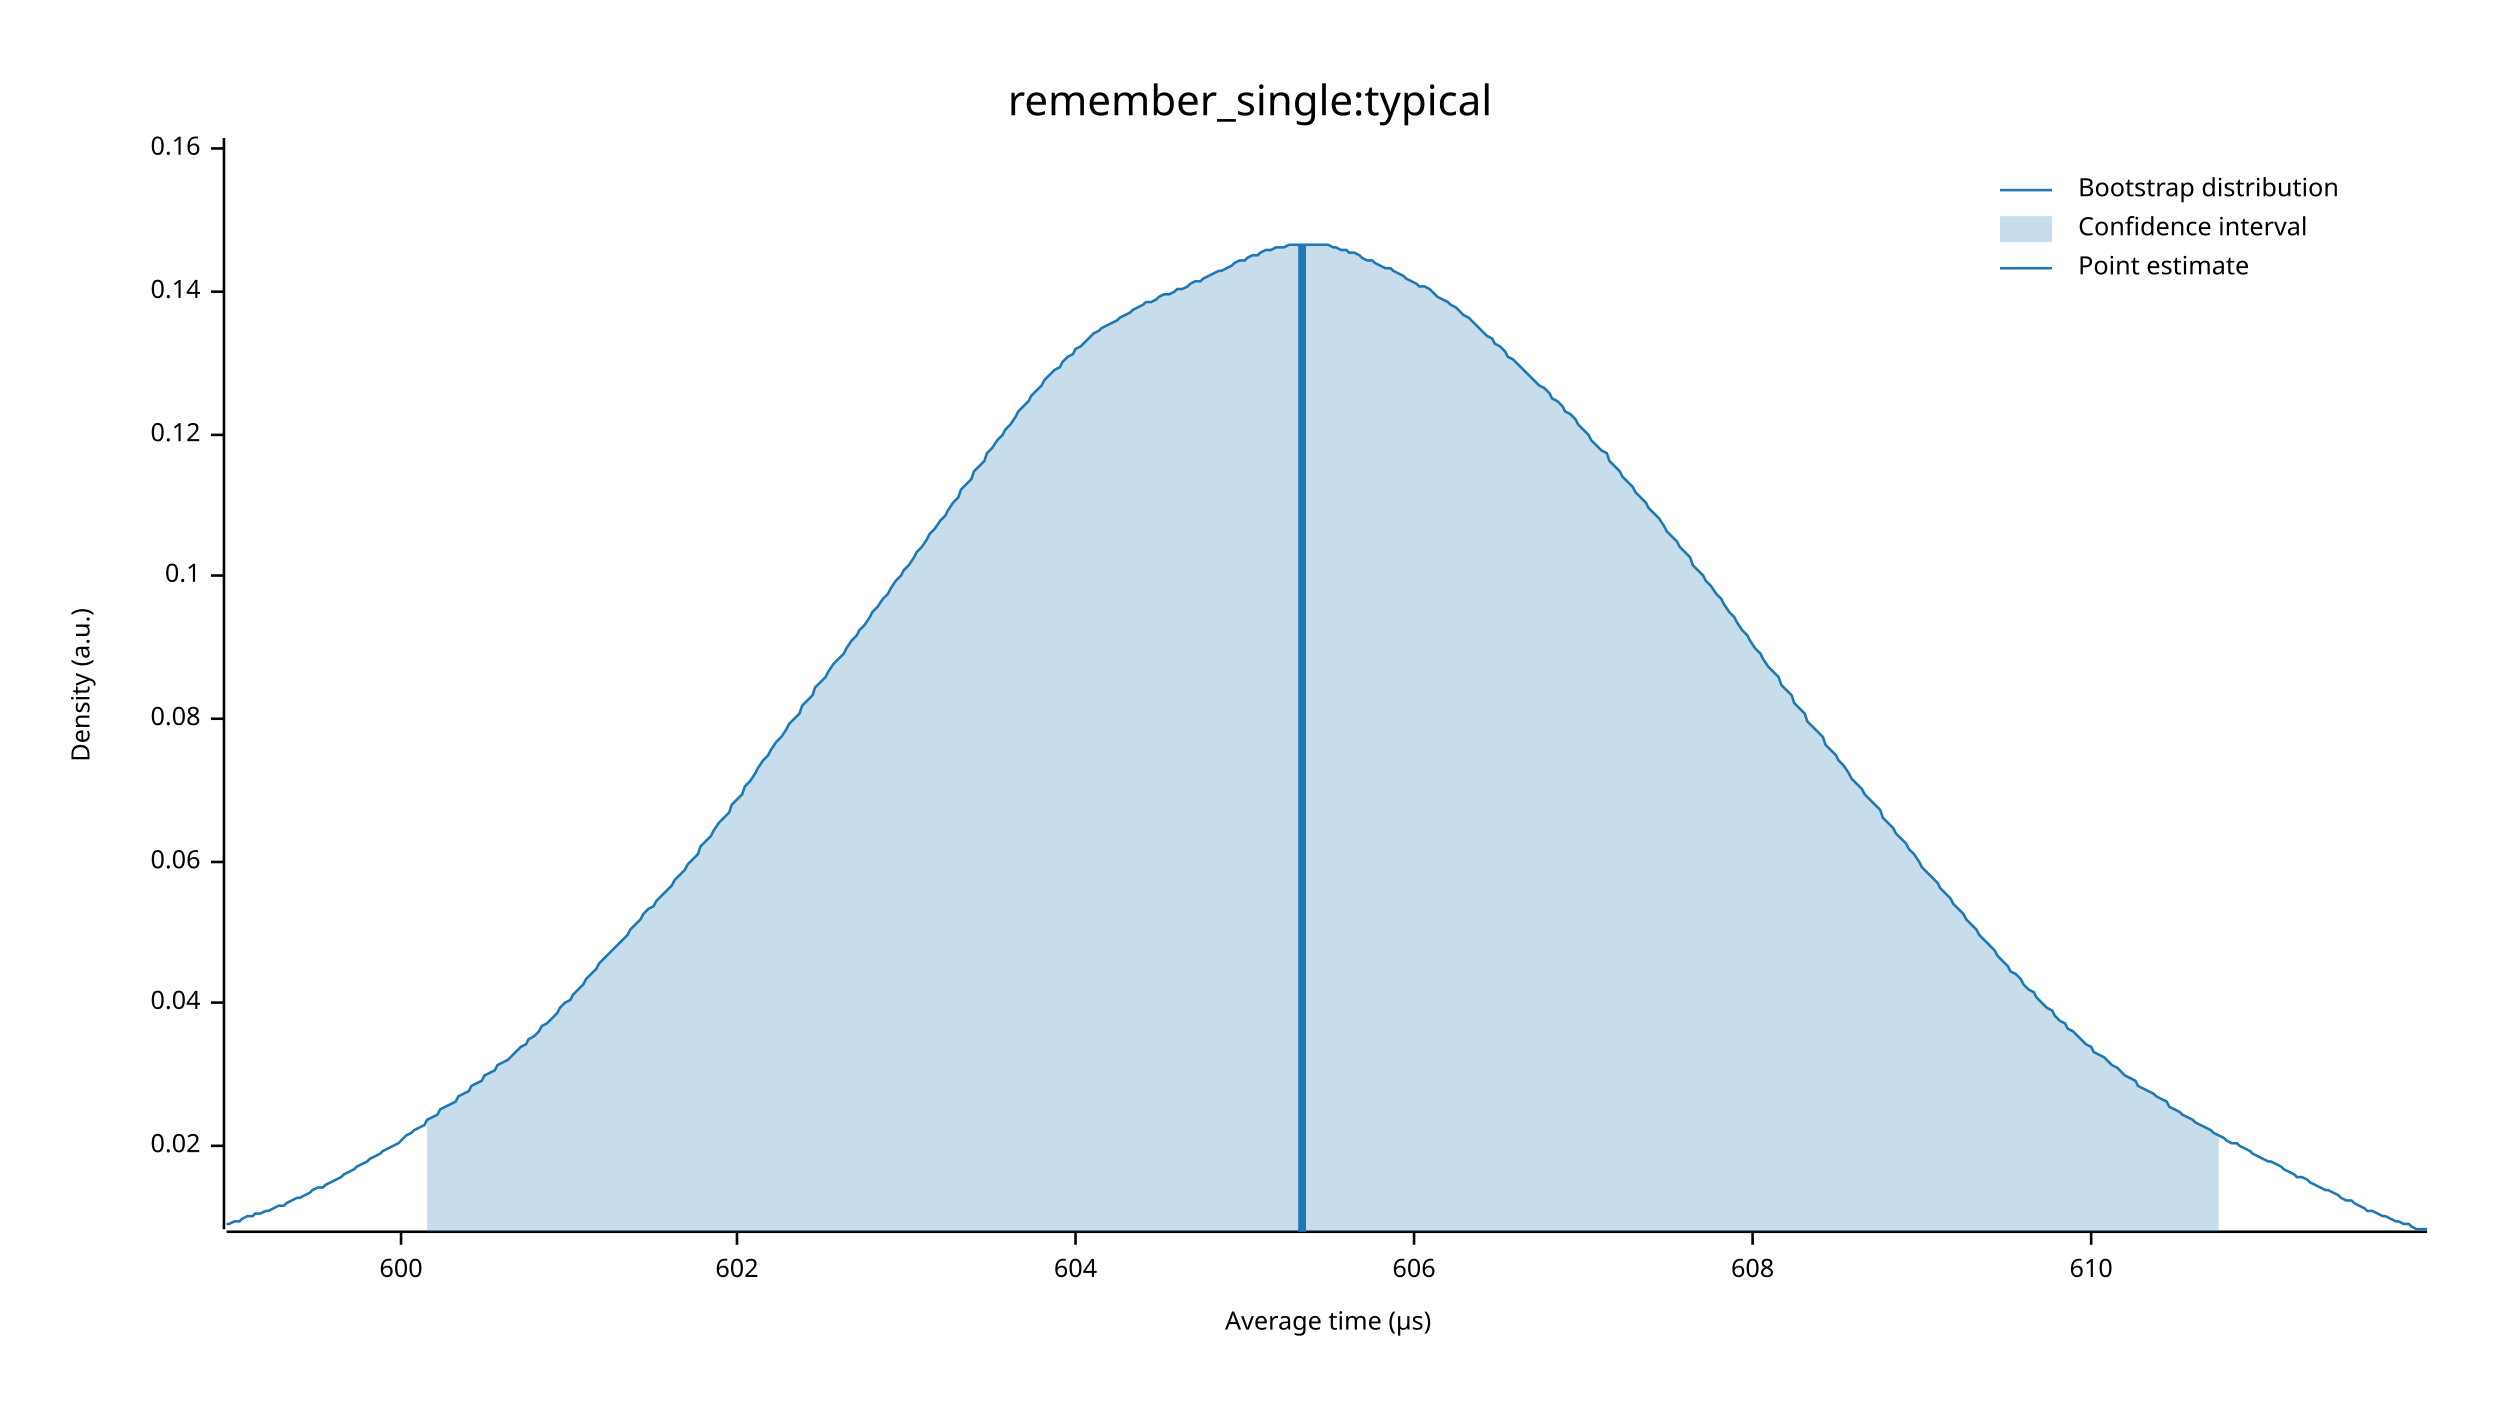
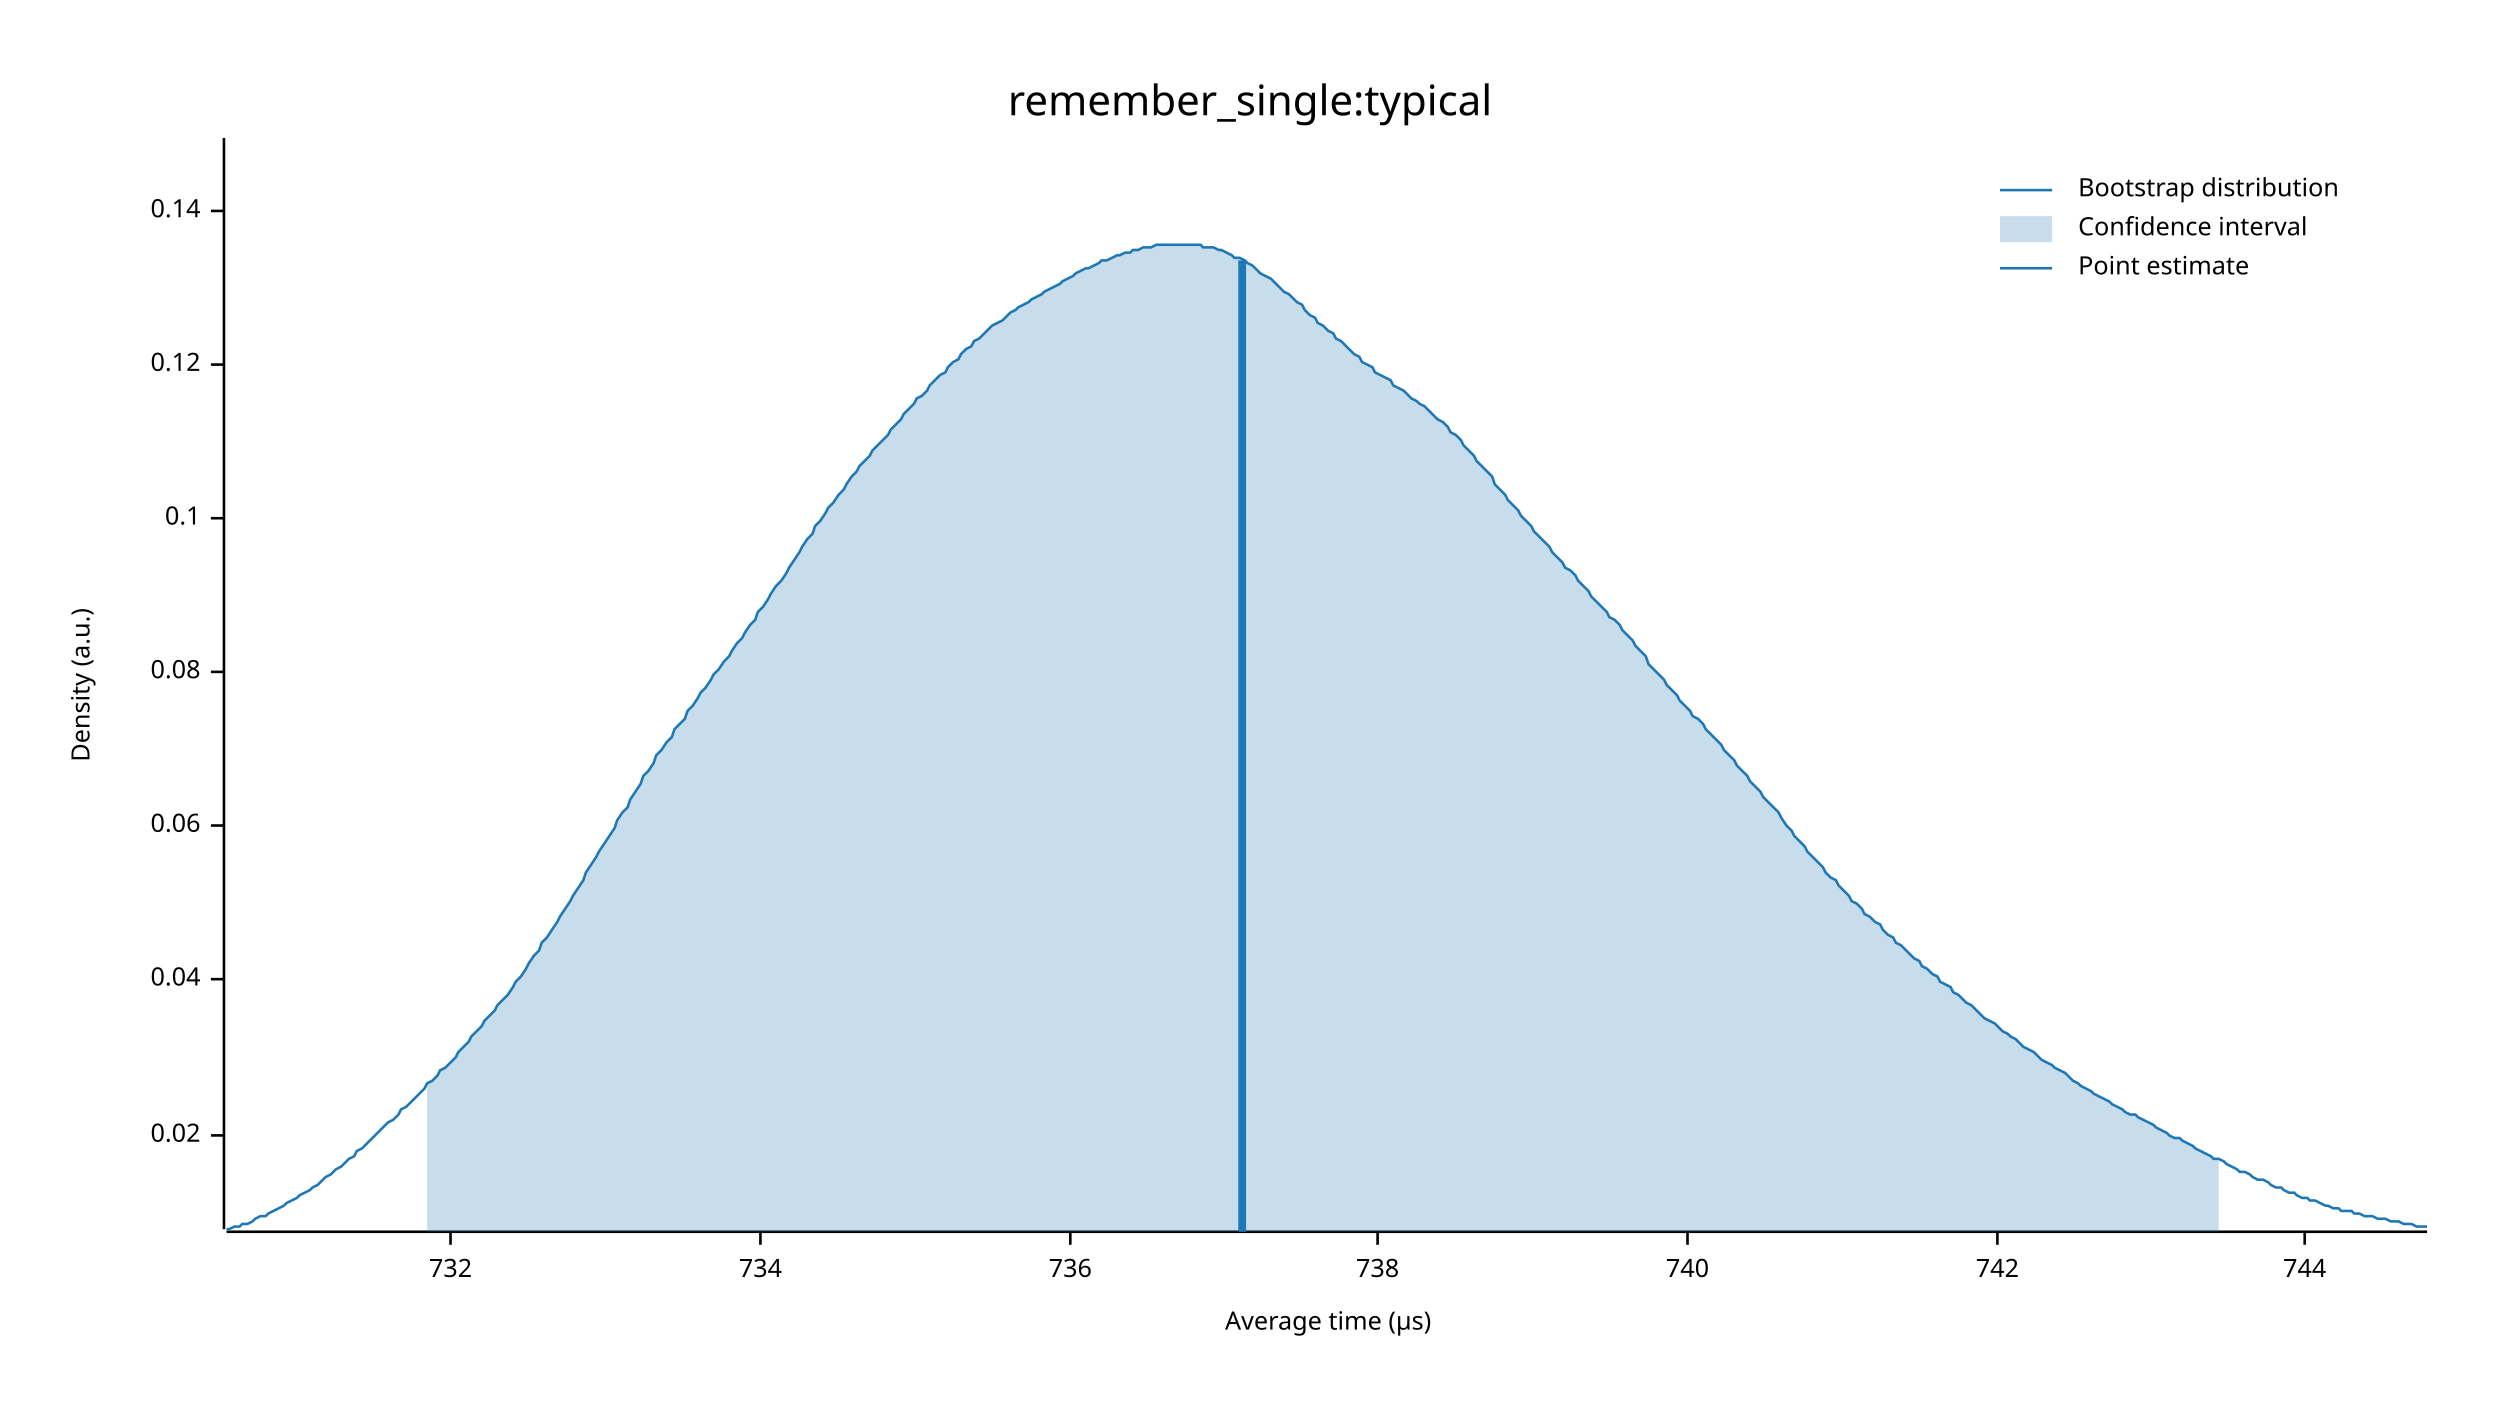
<svg xmlns="http://www.w3.org/2000/svg" width="960" height="540" viewBox="0 0 960 540">
  <text x="480" y="32" dy="0.76em" text-anchor="middle" font-family="sans-serif" font-size="16.129" opacity="1" fill="#000000">
remember_single:typical
</text>
  <text x="27" y="263" dy="0.76em" text-anchor="middle" font-family="sans-serif" font-size="9.677" opacity="1" fill="#000000" transform="rotate(270, 27, 263)">
Density (a.u.)
</text>
  <text x="510" y="513" dy="-0.5ex" text-anchor="middle" font-family="sans-serif" font-size="9.677" opacity="1" fill="#000000">
Average time (µs)
</text>
  <polyline fill="none" opacity="1" stroke="#000000" stroke-width="1" points="86,53 86,472 " />
-   <text x="77" y="440" dy="0.5ex" text-anchor="end" font-family="sans-serif" font-size="9.677" opacity="1" fill="#000000">
+   <text x="77" y="436" dy="0.5ex" text-anchor="end" font-family="sans-serif" font-size="9.677" opacity="1" fill="#000000">
0.02
</text>
-   <polyline fill="none" opacity="1" stroke="#000000" stroke-width="1" points="81,440 86,440 " />
-   <text x="77" y="385" dy="0.5ex" text-anchor="end" font-family="sans-serif" font-size="9.677" opacity="1" fill="#000000">
+   <polyline fill="none" opacity="1" stroke="#000000" stroke-width="1" points="81,436 86,436 " />
+   <text x="77" y="376" dy="0.5ex" text-anchor="end" font-family="sans-serif" font-size="9.677" opacity="1" fill="#000000">
0.04
</text>
-   <polyline fill="none" opacity="1" stroke="#000000" stroke-width="1" points="81,385 86,385 " />
-   <text x="77" y="331" dy="0.5ex" text-anchor="end" font-family="sans-serif" font-size="9.677" opacity="1" fill="#000000">
+   <polyline fill="none" opacity="1" stroke="#000000" stroke-width="1" points="81,376 86,376 " />
+   <text x="77" y="317" dy="0.5ex" text-anchor="end" font-family="sans-serif" font-size="9.677" opacity="1" fill="#000000">
0.06
</text>
-   <polyline fill="none" opacity="1" stroke="#000000" stroke-width="1" points="81,331 86,331 " />
-   <text x="77" y="276" dy="0.5ex" text-anchor="end" font-family="sans-serif" font-size="9.677" opacity="1" fill="#000000">
+   <polyline fill="none" opacity="1" stroke="#000000" stroke-width="1" points="81,317 86,317 " />
+   <text x="77" y="258" dy="0.5ex" text-anchor="end" font-family="sans-serif" font-size="9.677" opacity="1" fill="#000000">
0.08
</text>
-   <polyline fill="none" opacity="1" stroke="#000000" stroke-width="1" points="81,276 86,276 " />
-   <text x="77" y="221" dy="0.5ex" text-anchor="end" font-family="sans-serif" font-size="9.677" opacity="1" fill="#000000">
+   <polyline fill="none" opacity="1" stroke="#000000" stroke-width="1" points="81,258 86,258 " />
+   <text x="77" y="199" dy="0.5ex" text-anchor="end" font-family="sans-serif" font-size="9.677" opacity="1" fill="#000000">
0.1
</text>
-   <polyline fill="none" opacity="1" stroke="#000000" stroke-width="1" points="81,221 86,221 " />
-   <text x="77" y="167" dy="0.5ex" text-anchor="end" font-family="sans-serif" font-size="9.677" opacity="1" fill="#000000">
+   <polyline fill="none" opacity="1" stroke="#000000" stroke-width="1" points="81,199 86,199 " />
+   <text x="77" y="140" dy="0.5ex" text-anchor="end" font-family="sans-serif" font-size="9.677" opacity="1" fill="#000000">
0.12
</text>
-   <polyline fill="none" opacity="1" stroke="#000000" stroke-width="1" points="81,167 86,167 " />
-   <text x="77" y="112" dy="0.5ex" text-anchor="end" font-family="sans-serif" font-size="9.677" opacity="1" fill="#000000">
+   <polyline fill="none" opacity="1" stroke="#000000" stroke-width="1" points="81,140 86,140 " />
+   <text x="77" y="81" dy="0.5ex" text-anchor="end" font-family="sans-serif" font-size="9.677" opacity="1" fill="#000000">
0.14
</text>
-   <polyline fill="none" opacity="1" stroke="#000000" stroke-width="1" points="81,112 86,112 " />
-   <text x="77" y="57" dy="0.5ex" text-anchor="end" font-family="sans-serif" font-size="9.677" opacity="1" fill="#000000">
- 0.16
+   <polyline fill="none" opacity="1" stroke="#000000" stroke-width="1" points="81,81 86,81 " />
+   <polyline fill="none" opacity="1" stroke="#000000" stroke-width="1" points="87,473 932,473 " />
+   <text x="173" y="483" dy="0.76em" text-anchor="middle" font-family="sans-serif" font-size="9.677" opacity="1" fill="#000000">
+ 732
</text>
-   <polyline fill="none" opacity="1" stroke="#000000" stroke-width="1" points="81,57 86,57 " />
-   <polyline fill="none" opacity="1" stroke="#000000" stroke-width="1" points="87,473 932,473 " />
-   <text x="154" y="483" dy="0.76em" text-anchor="middle" font-family="sans-serif" font-size="9.677" opacity="1" fill="#000000">
- 600
+   <polyline fill="none" opacity="1" stroke="#000000" stroke-width="1" points="173,473 173,478 " />
+   <text x="292" y="483" dy="0.76em" text-anchor="middle" font-family="sans-serif" font-size="9.677" opacity="1" fill="#000000">
+ 734
</text>
-   <polyline fill="none" opacity="1" stroke="#000000" stroke-width="1" points="154,473 154,478 " />
-   <text x="283" y="483" dy="0.76em" text-anchor="middle" font-family="sans-serif" font-size="9.677" opacity="1" fill="#000000">
- 602
+   <polyline fill="none" opacity="1" stroke="#000000" stroke-width="1" points="292,473 292,478 " />
+   <text x="411" y="483" dy="0.76em" text-anchor="middle" font-family="sans-serif" font-size="9.677" opacity="1" fill="#000000">
+ 736
</text>
-   <polyline fill="none" opacity="1" stroke="#000000" stroke-width="1" points="283,473 283,478 " />
-   <text x="413" y="483" dy="0.76em" text-anchor="middle" font-family="sans-serif" font-size="9.677" opacity="1" fill="#000000">
- 604
+   <polyline fill="none" opacity="1" stroke="#000000" stroke-width="1" points="411,473 411,478 " />
+   <text x="529" y="483" dy="0.76em" text-anchor="middle" font-family="sans-serif" font-size="9.677" opacity="1" fill="#000000">
+ 738
</text>
-   <polyline fill="none" opacity="1" stroke="#000000" stroke-width="1" points="413,473 413,478 " />
-   <text x="543" y="483" dy="0.76em" text-anchor="middle" font-family="sans-serif" font-size="9.677" opacity="1" fill="#000000">
- 606
+   <polyline fill="none" opacity="1" stroke="#000000" stroke-width="1" points="529,473 529,478 " />
+   <text x="648" y="483" dy="0.76em" text-anchor="middle" font-family="sans-serif" font-size="9.677" opacity="1" fill="#000000">
+ 740
</text>
-   <polyline fill="none" opacity="1" stroke="#000000" stroke-width="1" points="543,473 543,478 " />
-   <text x="673" y="483" dy="0.76em" text-anchor="middle" font-family="sans-serif" font-size="9.677" opacity="1" fill="#000000">
- 608
+   <polyline fill="none" opacity="1" stroke="#000000" stroke-width="1" points="648,473 648,478 " />
+   <text x="767" y="483" dy="0.76em" text-anchor="middle" font-family="sans-serif" font-size="9.677" opacity="1" fill="#000000">
+ 742
</text>
-   <polyline fill="none" opacity="1" stroke="#000000" stroke-width="1" points="673,473 673,478 " />
-   <text x="803" y="483" dy="0.76em" text-anchor="middle" font-family="sans-serif" font-size="9.677" opacity="1" fill="#000000">
- 610
+   <polyline fill="none" opacity="1" stroke="#000000" stroke-width="1" points="767,473 767,478 " />
+   <text x="885" y="483" dy="0.76em" text-anchor="middle" font-family="sans-serif" font-size="9.677" opacity="1" fill="#000000">
+ 744
</text>
-   <polyline fill="none" opacity="1" stroke="#000000" stroke-width="1" points="803,473 803,478 " />
-   <polyline fill="none" opacity="1" stroke="#1F78B4" stroke-width="1" points="87,470 88,470 90,469 92,469 93,468 95,467 97,467 98,466 100,466 102,465 103,465 105,464 107,463 109,463 110,462 112,461 114,460 115,460 117,459 119,458 120,457 122,456 124,456 125,455 127,454 129,453 131,452 132,451 134,450 136,449 137,448 139,447 141,446 142,445 144,444 146,443 147,442 149,441 151,440 153,439 154,438 156,436 158,435 159,434 161,433 163,432 164,430 166,429 168,428 169,426 171,425 173,424 175,423 176,421 178,420 180,419 181,417 183,416 185,415 186,413 188,412 190,411 191,409 193,408 195,407 197,405 198,404 200,402 202,401 203,399 205,398 207,396 208,394 210,393 212,391 214,389 215,387 217,385 219,384 220,382 222,380 224,378 225,376 227,374 229,372 230,370 232,368 234,366 236,364 237,363 239,361 241,359 242,357 244,355 246,353 247,351 249,349 251,348 252,346 254,344 256,342 258,340 259,338 261,336 263,334 264,332 266,330 268,328 269,325 271,323 273,321 274,319 276,316 278,314 280,312 281,309 283,307 285,305 286,302 288,300 290,297 291,295 293,292 295,290 296,288 298,285 300,283 302,280 303,278 305,276 307,274 308,271 310,269 312,267 313,264 315,262 317,260 318,258 320,255 322,253 324,251 325,249 327,246 329,244 330,242 332,240 334,237 335,235 337,233 339,230 341,228 342,226 344,223 346,221 347,219 349,217 351,214 352,212 354,210 356,207 357,205 359,203 361,200 363,198 364,196 366,193 368,191 369,188 371,186 373,184 374,181 376,179 378,177 379,174 381,172 383,169 385,167 386,165 388,163 390,160 391,158 393,156 395,154 396,152 398,150 400,148 401,146 403,144 405,142 407,141 408,139 410,137 412,136 413,134 415,133 417,131 418,130 420,128 422,127 423,126 425,125 427,124 429,123 430,122 432,121 434,120 435,119 437,118 439,117 440,116 442,116 444,115 445,114 447,113 449,113 451,112 452,111 454,111 456,110 457,109 459,108 461,108 462,107 464,106 466,105 468,104 469,104 471,103 473,102 474,101 476,100 478,100 479,99 481,98 483,98 484,97 486,96 488,96 490,95 491,95 493,95 495,94 496,94 498,94 500,94 501,94 503,94 505,94 506,94 508,94 510,94 512,95 513,95 515,96 517,96 518,97 520,97 522,98 523,99 525,100 527,100 528,101 530,102 532,103 534,103 535,104 537,105 539,106 540,107 542,108 544,109 545,110 547,110 549,111 550,112 552,114 554,115 556,116 557,117 559,118 561,120 562,121 564,122 566,124 567,125 569,127 571,129 573,130 574,132 576,133 578,135 579,137 581,138 583,140 584,141 586,143 588,145 589,146 591,148 593,149 595,151 596,153 598,154 600,156 601,158 603,159 605,161 606,163 608,165 610,167 611,169 613,171 615,173 617,174 618,177 620,179 622,181 623,183 625,185 627,187 628,189 630,191 632,193 633,195 635,197 637,199 639,202 640,204 642,206 644,208 645,210 647,212 649,214 650,217 652,219 654,221 655,223 657,225 659,228 661,230 662,232 664,235 666,237 667,239 669,242 671,244 672,246 674,249 676,251 677,253 679,256 681,258 683,260 684,263 686,265 688,267 689,270 691,272 693,274 694,277 696,279 698,281 700,283 701,286 703,288 705,290 706,292 708,294 710,297 711,299 713,301 715,303 716,305 718,307 720,309 722,311 723,314 725,316 727,318 728,320 730,322 732,324 733,326 735,328 737,331 738,333 740,335 742,337 744,339 745,341 747,343 749,345 750,347 752,349 754,351 755,353 757,355 759,357 760,359 762,361 764,363 766,365 767,367 769,369 771,371 772,373 774,374 776,376 777,378 779,380 781,381 782,383 784,385 786,387 788,388 789,390 791,392 793,393 794,395 796,396 798,398 799,399 801,401 803,402 804,404 806,405 808,406 810,408 811,409 813,410 815,412 816,413 818,414 820,415 821,417 823,418 825,419 827,420 828,421 830,422 832,423 833,425 835,426 837,427 838,428 840,429 842,430 843,431 845,432 847,433 849,434 850,435 852,436 854,437 855,438 857,439 859,439 860,440 862,441 864,442 865,443 867,444 869,445 871,446 872,446 874,447 876,448 877,449 879,450 881,451 882,452 884,452 886,453 887,454 889,455 891,456 893,457 894,457 896,458 898,459 899,460 901,461 903,461 904,462 906,463 908,464 909,465 911,465 913,466 915,467 916,467 918,468 920,469 921,469 923,470 925,470 926,471 928,472 930,472 932,472 " />
-   <polygon opacity="0.25" fill="#1F78B4" points="164,430 166,429 168,428 169,426 171,425 173,424 175,423 176,421 178,420 180,419 181,417 183,416 185,415 186,413 188,412 190,411 191,409 193,408 195,407 197,405 198,404 200,402 202,401 203,399 205,398 207,396 208,394 210,393 212,391 214,389 215,387 217,385 219,384 220,382 222,380 224,378 225,376 227,374 229,372 230,370 232,368 234,366 236,364 237,363 239,361 241,359 242,357 244,355 246,353 247,351 249,349 251,348 252,346 254,344 256,342 258,340 259,338 261,336 263,334 264,332 266,330 268,328 269,325 271,323 273,321 274,319 276,316 278,314 280,312 281,309 283,307 285,305 286,302 288,300 290,297 291,295 293,292 295,290 296,288 298,285 300,283 302,280 303,278 305,276 307,274 308,271 310,269 312,267 313,264 315,262 317,260 318,258 320,255 322,253 324,251 325,249 327,246 329,244 330,242 332,240 334,237 335,235 337,233 339,230 341,228 342,226 344,223 346,221 347,219 349,217 351,214 352,212 354,210 356,207 357,205 359,203 361,200 363,198 364,196 366,193 368,191 369,188 371,186 373,184 374,181 376,179 378,177 379,174 381,172 383,169 385,167 386,165 388,163 390,160 391,158 393,156 395,154 396,152 398,150 400,148 401,146 403,144 405,142 407,141 408,139 410,137 412,136 413,134 415,133 417,131 418,130 420,128 422,127 423,126 425,125 427,124 429,123 430,122 432,121 434,120 435,119 437,118 439,117 440,116 442,116 444,115 445,114 447,113 449,113 451,112 452,111 454,111 456,110 457,109 459,108 461,108 462,107 464,106 466,105 468,104 469,104 471,103 473,102 474,101 476,100 478,100 479,99 481,98 483,98 484,97 486,96 488,96 490,95 491,95 493,95 495,94 496,94 498,94 500,94 501,94 503,94 505,94 506,94 508,94 510,94 512,95 513,95 515,96 517,96 518,97 520,97 522,98 523,99 525,100 527,100 528,101 530,102 532,103 534,103 535,104 537,105 539,106 540,107 542,108 544,109 545,110 547,110 549,111 550,112 552,114 554,115 556,116 557,117 559,118 561,120 562,121 564,122 566,124 567,125 569,127 571,129 573,130 574,132 576,133 578,135 579,137 581,138 583,140 584,141 586,143 588,145 589,146 591,148 593,149 595,151 596,153 598,154 600,156 601,158 603,159 605,161 606,163 608,165 610,167 611,169 613,171 615,173 617,174 618,177 620,179 622,181 623,183 625,185 627,187 628,189 630,191 632,193 633,195 635,197 637,199 639,202 640,204 642,206 644,208 645,210 647,212 649,214 650,217 652,219 654,221 655,223 657,225 659,228 661,230 662,232 664,235 666,237 667,239 669,242 671,244 672,246 674,249 676,251 677,253 679,256 681,258 683,260 684,263 686,265 688,267 689,270 691,272 693,274 694,277 696,279 698,281 700,283 701,286 703,288 705,290 706,292 708,294 710,297 711,299 713,301 715,303 716,305 718,307 720,309 722,311 723,314 725,316 727,318 728,320 730,322 732,324 733,326 735,328 737,331 738,333 740,335 742,337 744,339 745,341 747,343 749,345 750,347 752,349 754,351 755,353 757,355 759,357 760,359 762,361 764,363 766,365 767,367 769,369 771,371 772,373 774,374 776,376 777,378 779,380 781,381 782,383 784,385 786,387 788,388 789,390 791,392 793,393 794,395 796,396 798,398 799,399 801,401 803,402 804,404 806,405 808,406 810,408 811,409 813,410 815,412 816,413 818,414 820,415 821,417 823,418 825,419 827,420 828,421 830,422 832,423 833,425 835,426 837,427 838,428 840,429 842,430 843,431 845,432 847,433 849,434 850,435 852,436 852,473 164,473 " />
-   <polyline fill="none" opacity="1" stroke="#1F78B4" stroke-width="3" points="500,473 500,94 " />
+   <polyline fill="none" opacity="1" stroke="#000000" stroke-width="1" points="885,473 885,478 " />
+   <polyline fill="none" opacity="1" stroke="#1F78B4" stroke-width="1" points="87,472 88,472 90,471 92,471 93,470 95,470 97,469 98,468 100,467 102,467 103,466 105,465 107,464 109,463 110,462 112,461 114,460 115,459 117,458 119,457 120,456 122,455 124,453 125,452 127,451 129,449 131,448 132,447 134,445 136,444 137,442 139,441 141,439 142,438 144,436 146,434 147,433 149,431 151,430 153,428 154,426 156,425 158,423 159,422 161,420 163,418 164,416 166,415 168,413 169,411 171,410 173,408 175,406 176,404 178,402 180,400 181,398 183,396 185,394 186,392 188,390 190,388 191,386 193,384 195,382 197,379 198,377 200,375 202,372 203,370 205,367 207,365 208,362 210,360 212,357 214,354 215,352 217,349 219,346 220,344 222,341 224,338 225,335 227,332 229,329 230,327 232,324 234,321 236,318 237,315 239,312 241,310 242,307 244,304 246,301 247,298 249,296 251,293 252,290 254,288 256,285 258,283 259,280 261,278 263,276 264,273 266,271 268,268 269,266 271,264 273,261 274,259 276,257 278,254 280,252 281,250 283,247 285,245 286,243 288,240 290,238 291,235 293,233 295,230 296,228 298,225 300,223 302,220 303,218 305,215 307,212 308,210 310,207 312,205 313,202 315,200 317,197 318,195 320,193 322,190 324,188 325,186 327,183 329,181 330,179 332,177 334,175 335,173 337,171 339,169 341,167 342,165 344,163 346,161 347,159 349,157 351,155 352,153 354,152 356,150 357,148 359,146 361,144 363,143 364,141 366,139 368,138 369,136 371,134 373,133 374,131 376,130 378,128 379,127 381,125 383,124 385,123 386,122 388,120 390,119 391,118 393,117 395,116 396,115 398,114 400,113 401,112 403,111 405,110 407,109 408,108 410,107 412,106 413,105 415,104 417,103 418,103 420,102 422,101 423,100 425,100 427,99 429,98 430,98 432,97 434,97 435,96 437,96 439,95 440,95 442,95 444,94 445,94 447,94 449,94 451,94 452,94 454,94 456,94 457,94 459,94 461,94 462,95 464,95 466,95 468,96 469,96 471,97 473,98 474,99 476,99 478,100 479,101 481,102 483,104 484,105 486,106 488,107 490,109 491,110 493,112 495,113 496,114 498,116 500,117 501,119 503,121 505,122 506,124 508,125 510,127 512,128 513,130 515,131 517,133 518,134 520,136 522,137 523,139 525,140 527,141 528,143 530,144 532,145 534,146 535,148 537,149 539,150 540,151 542,153 544,154 545,155 547,156 549,158 550,159 552,161 554,162 556,164 557,166 559,167 561,169 562,171 564,173 566,175 567,177 569,179 571,181 573,183 574,186 576,188 578,190 579,192 581,194 583,196 584,198 586,200 588,202 589,204 591,206 593,208 595,210 596,212 598,214 600,216 601,218 603,219 605,221 606,223 608,225 610,227 611,229 613,231 615,233 617,235 618,237 620,238 622,240 623,242 625,244 627,246 628,248 630,250 632,252 633,255 635,257 637,259 639,261 640,263 642,265 644,267 645,269 647,271 649,273 650,275 652,276 654,278 655,280 657,282 659,284 661,286 662,288 664,290 666,292 667,294 669,296 671,298 672,300 674,302 676,304 677,306 679,308 681,310 683,312 684,314 686,317 688,319 689,321 691,323 693,325 694,327 696,329 698,331 700,333 701,335 703,337 705,338 706,340 708,342 710,344 711,346 713,347 715,349 716,351 718,352 720,354 722,355 723,357 725,359 727,360 728,362 730,363 732,365 733,366 735,368 737,369 738,371 740,372 742,374 744,375 745,377 747,378 749,379 750,381 752,382 754,384 755,385 757,386 759,388 760,389 762,391 764,392 766,393 767,394 769,396 771,397 772,398 774,399 776,401 777,402 779,403 781,404 782,405 784,407 786,408 788,409 789,410 791,411 793,412 794,413 796,415 798,416 799,417 801,418 803,419 804,420 806,421 808,422 810,423 811,424 813,425 815,426 816,427 818,428 820,428 821,429 823,430 825,431 827,432 828,433 830,434 832,435 833,436 835,437 837,437 838,438 840,439 842,440 843,441 845,442 847,443 849,444 850,445 852,445 854,446 855,447 857,448 859,449 860,450 862,450 864,451 865,452 867,453 869,453 871,454 872,455 874,456 876,456 877,457 879,458 881,458 882,459 884,460 886,460 887,461 889,461 891,462 893,463 894,463 896,464 898,464 899,465 901,465 903,465 904,466 906,466 908,467 909,467 911,467 913,468 915,468 916,468 918,469 920,469 921,469 923,470 925,470 926,470 928,471 930,471 932,471 " />
+   <polygon opacity="0.25" fill="#1F78B4" points="164,416 166,415 168,413 169,411 171,410 173,408 175,406 176,404 178,402 180,400 181,398 183,396 185,394 186,392 188,390 190,388 191,386 193,384 195,382 197,379 198,377 200,375 202,372 203,370 205,367 207,365 208,362 210,360 212,357 214,354 215,352 217,349 219,346 220,344 222,341 224,338 225,335 227,332 229,329 230,327 232,324 234,321 236,318 237,315 239,312 241,310 242,307 244,304 246,301 247,298 249,296 251,293 252,290 254,288 256,285 258,283 259,280 261,278 263,276 264,273 266,271 268,268 269,266 271,264 273,261 274,259 276,257 278,254 280,252 281,250 283,247 285,245 286,243 288,240 290,238 291,235 293,233 295,230 296,228 298,225 300,223 302,220 303,218 305,215 307,212 308,210 310,207 312,205 313,202 315,200 317,197 318,195 320,193 322,190 324,188 325,186 327,183 329,181 330,179 332,177 334,175 335,173 337,171 339,169 341,167 342,165 344,163 346,161 347,159 349,157 351,155 352,153 354,152 356,150 357,148 359,146 361,144 363,143 364,141 366,139 368,138 369,136 371,134 373,133 374,131 376,130 378,128 379,127 381,125 383,124 385,123 386,122 388,120 390,119 391,118 393,117 395,116 396,115 398,114 400,113 401,112 403,111 405,110 407,109 408,108 410,107 412,106 413,105 415,104 417,103 418,103 420,102 422,101 423,100 425,100 427,99 429,98 430,98 432,97 434,97 435,96 437,96 439,95 440,95 442,95 444,94 445,94 447,94 449,94 451,94 452,94 454,94 456,94 457,94 459,94 461,94 462,95 464,95 466,95 468,96 469,96 471,97 473,98 474,99 476,99 478,100 479,101 481,102 483,104 484,105 486,106 488,107 490,109 491,110 493,112 495,113 496,114 498,116 500,117 501,119 503,121 505,122 506,124 508,125 510,127 512,128 513,130 515,131 517,133 518,134 520,136 522,137 523,139 525,140 527,141 528,143 530,144 532,145 534,146 535,148 537,149 539,150 540,151 542,153 544,154 545,155 547,156 549,158 550,159 552,161 554,162 556,164 557,166 559,167 561,169 562,171 564,173 566,175 567,177 569,179 571,181 573,183 574,186 576,188 578,190 579,192 581,194 583,196 584,198 586,200 588,202 589,204 591,206 593,208 595,210 596,212 598,214 600,216 601,218 603,219 605,221 606,223 608,225 610,227 611,229 613,231 615,233 617,235 618,237 620,238 622,240 623,242 625,244 627,246 628,248 630,250 632,252 633,255 635,257 637,259 639,261 640,263 642,265 644,267 645,269 647,271 649,273 650,275 652,276 654,278 655,280 657,282 659,284 661,286 662,288 664,290 666,292 667,294 669,296 671,298 672,300 674,302 676,304 677,306 679,308 681,310 683,312 684,314 686,317 688,319 689,321 691,323 693,325 694,327 696,329 698,331 700,333 701,335 703,337 705,338 706,340 708,342 710,344 711,346 713,347 715,349 716,351 718,352 720,354 722,355 723,357 725,359 727,360 728,362 730,363 732,365 733,366 735,368 737,369 738,371 740,372 742,374 744,375 745,377 747,378 749,379 750,381 752,382 754,384 755,385 757,386 759,388 760,389 762,391 764,392 766,393 767,394 769,396 771,397 772,398 774,399 776,401 777,402 779,403 781,404 782,405 784,407 786,408 788,409 789,410 791,411 793,412 794,413 796,415 798,416 799,417 801,418 803,419 804,420 806,421 808,422 810,423 811,424 813,425 815,426 816,427 818,428 820,428 821,429 823,430 825,431 827,432 828,433 830,434 832,435 833,436 835,437 837,437 838,438 840,439 842,440 843,441 845,442 847,443 849,444 850,445 852,445 852,473 164,473 " />
+   <polyline fill="none" opacity="1" stroke="#1F78B4" stroke-width="3" points="477,473 477,100 " />
  <text x="798" y="68" dy="0.76em" text-anchor="start" font-family="sans-serif" font-size="9.677" opacity="1" fill="#000000">
Bootstrap distribution
</text>
  <text x="798" y="83" dy="0.76em" text-anchor="start" font-family="sans-serif" font-size="9.677" opacity="1" fill="#000000">
Confidence interval
</text>
  <text x="798" y="98" dy="0.76em" text-anchor="start" font-family="sans-serif" font-size="9.677" opacity="1" fill="#000000">
Point estimate
</text>
  <polyline fill="none" opacity="1" stroke="#1F78B4" stroke-width="1" points="768,73 788,73 " />
  <rect x="768" y="83" width="20" height="10" opacity="0.25" fill="#1F78B4" stroke="none" />
  <polyline fill="none" opacity="1" stroke="#1F78B4" stroke-width="1" points="768,103 788,103 " />
</svg>
